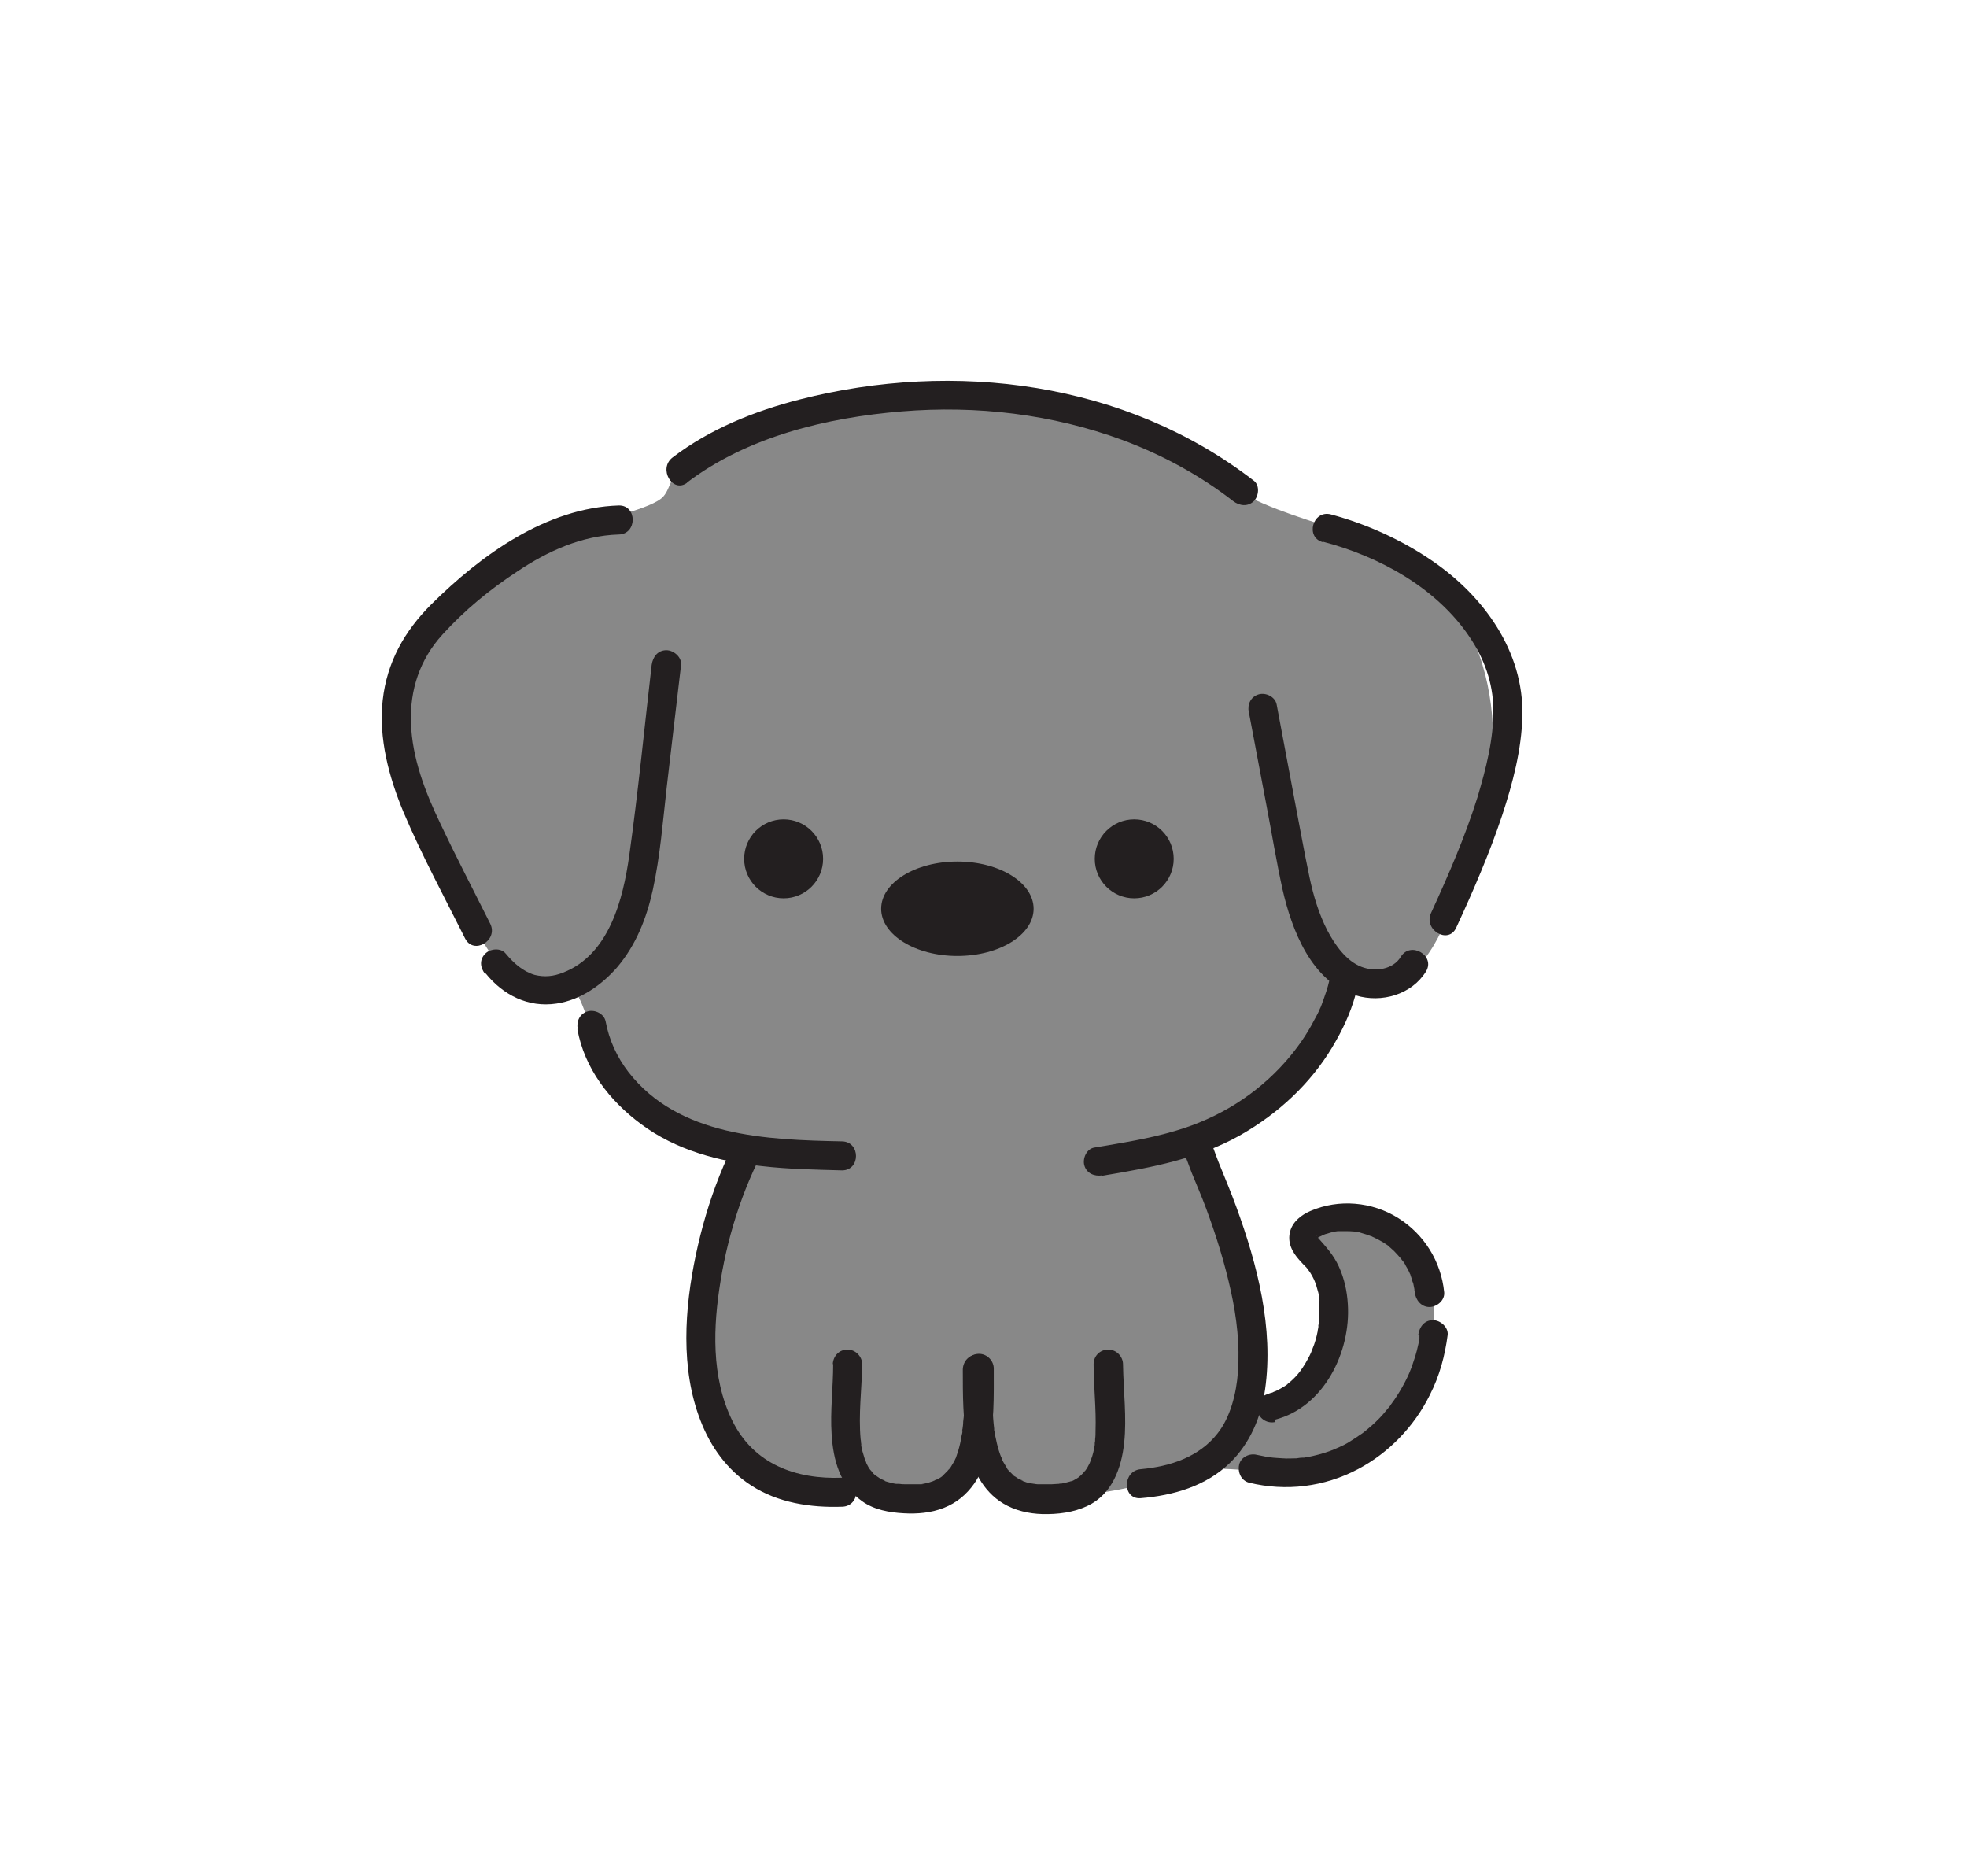
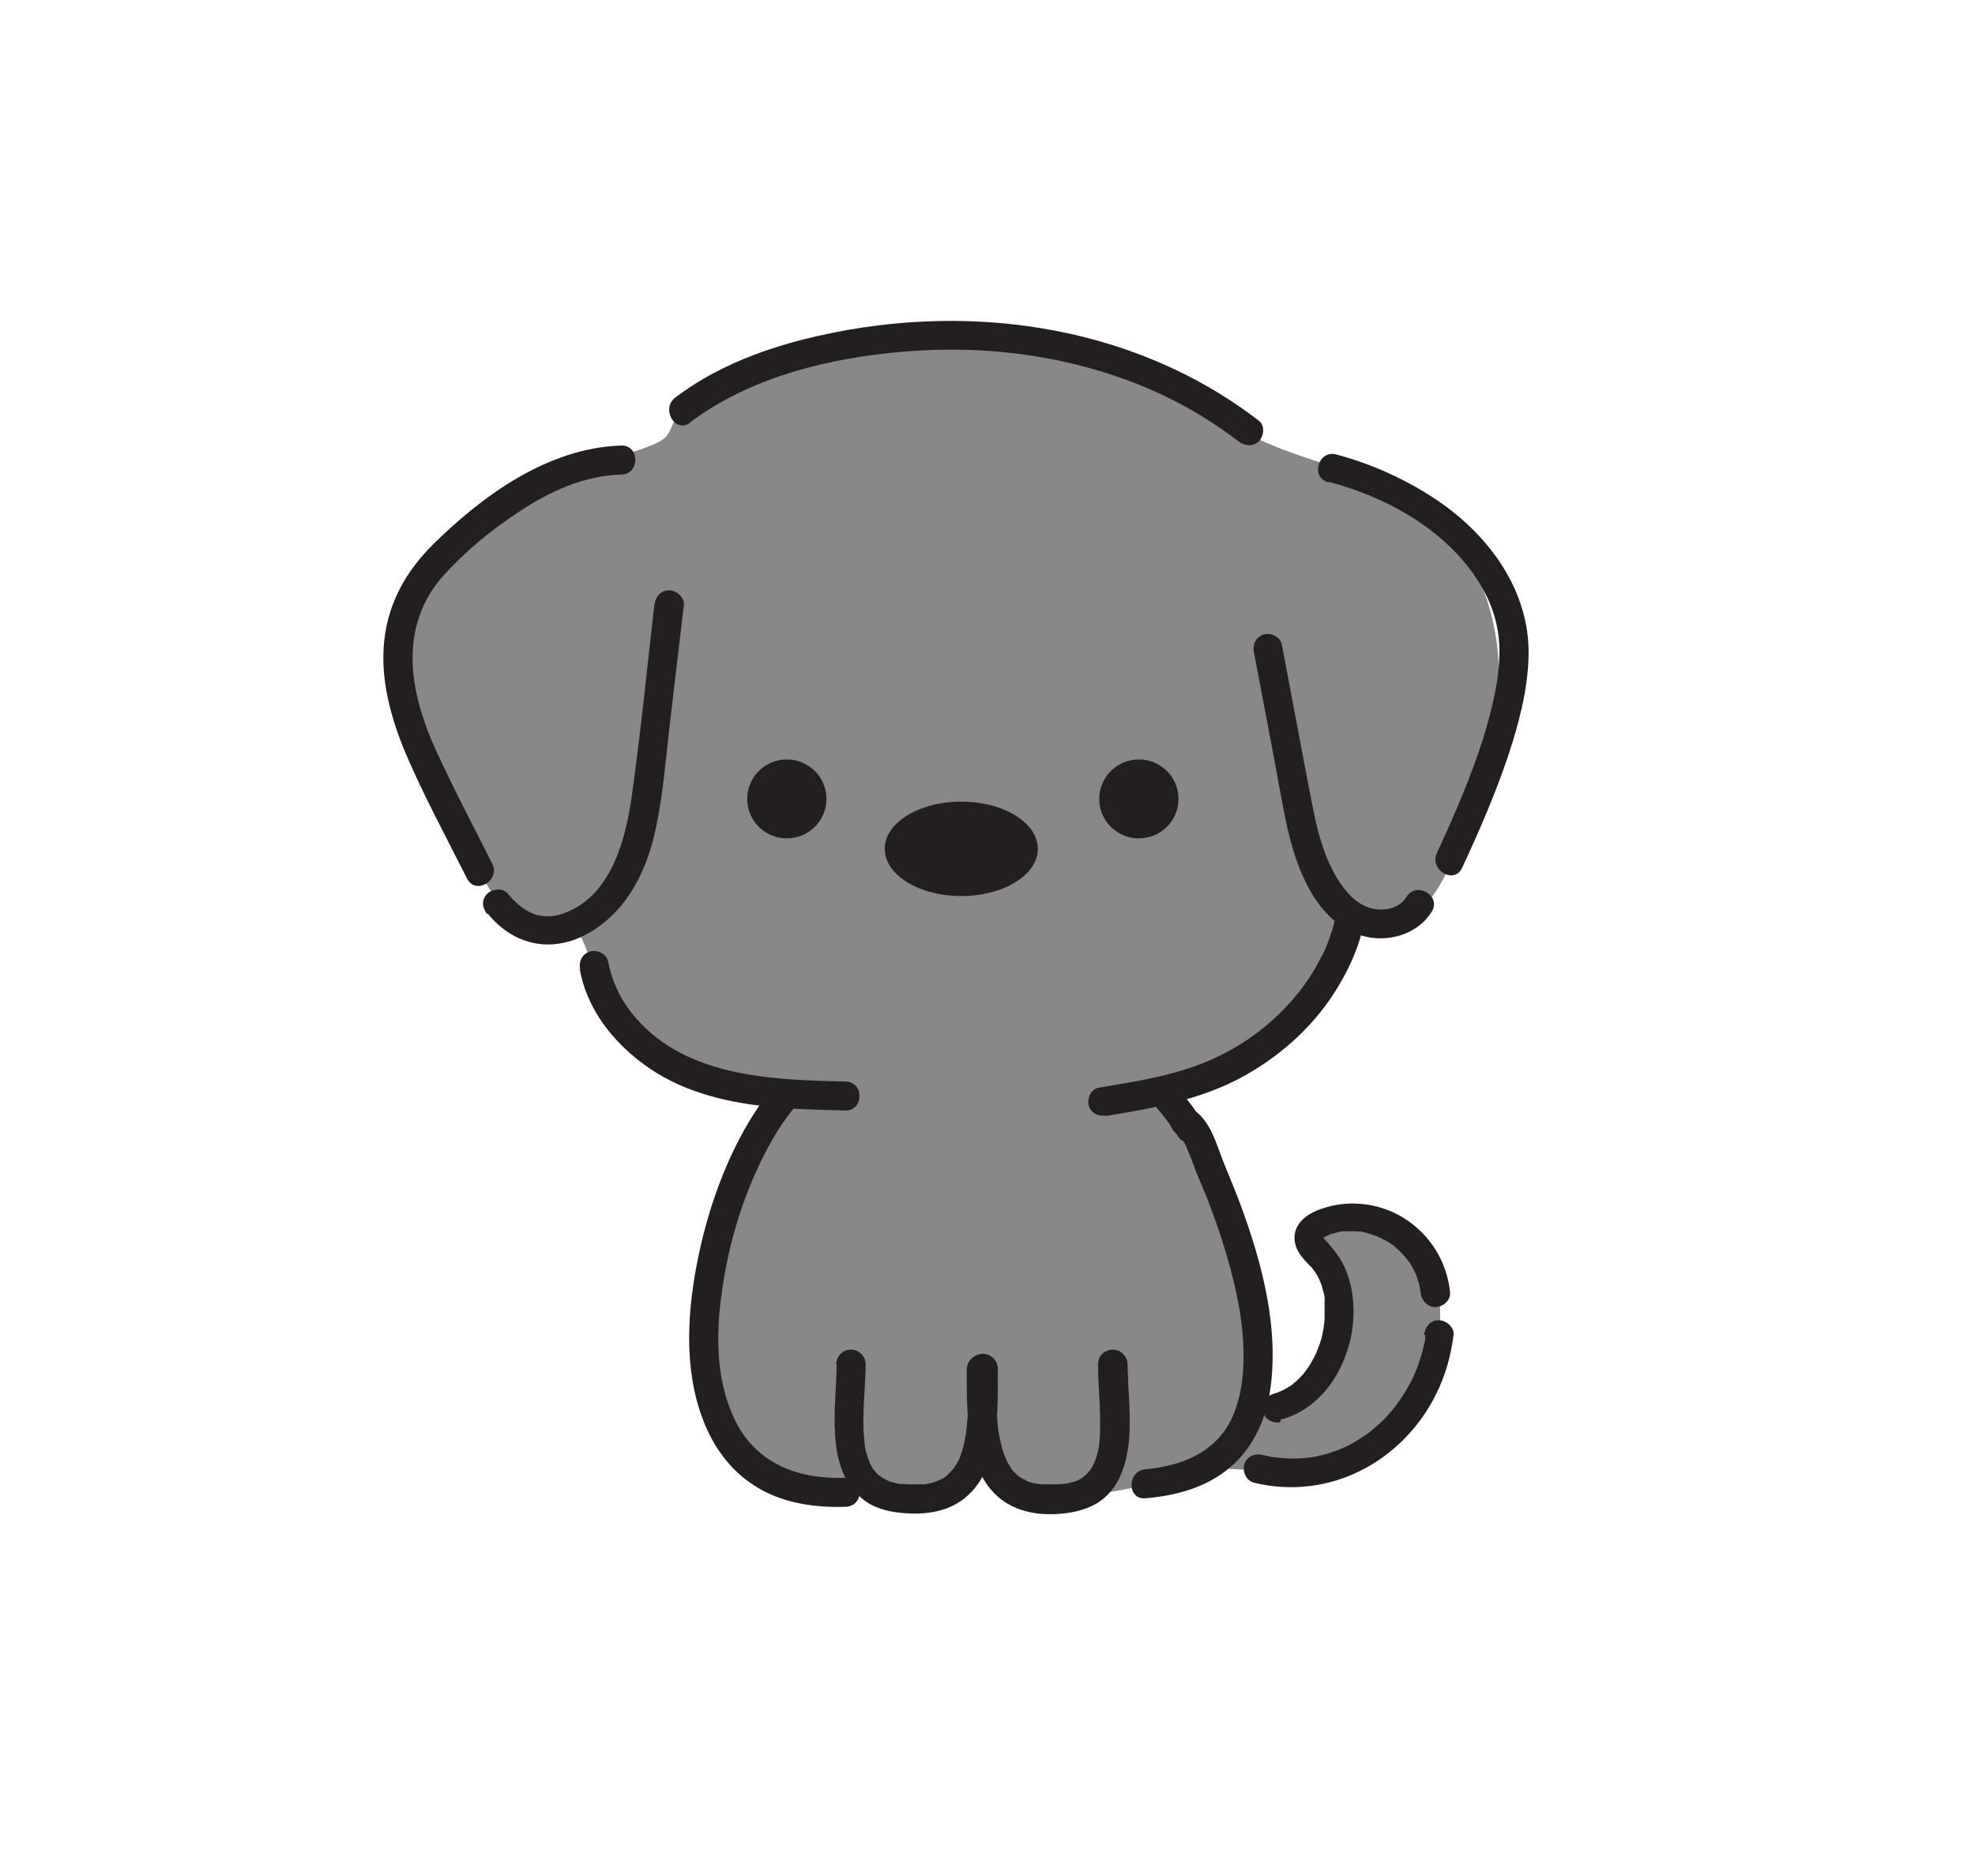
- <svg xmlns="http://www.w3.org/2000/svg" id="dog" version="1.1" viewBox="0 0 50.83 48.47">
-   <defs>
-     <style>
-       .st0 {
-         fill: #231f20;
-       }
- 
-       .st1 {
-         fill: #888;
-       }
-     </style>
-   </defs>
-   <g>
-     <path class="st1" d="M34.83,31.37c-.35-.01-.68.07-.92.32-.03.04-.07.08-.07.12,0,.06.02.12.06.18.52.91.6,2.07.2,3.04-.15.36-.37.71-.69.92s-.77.28-1.11.08c.43-1.98-.35-4.03-1.12-5.82-.14-.33-.33-.99-.64-1.2-1.04-1.58-2.8-2.68-4.69-2.89-1.94-.23-3.97.48-5.35,1.86-2.41,2.41-4.3,10.85,1.28,10.57l.4-.42c.19.29.47.51.94.58,1.67.23,2.07-.81,2.17-2.06.09,1.25.49,2.29,2.17,2.06.96-.13,1.88-.25,2.8-.57.94-.33,1.79-.14,2.73-.09,1.04.06,2.1-.52,2.9-1.13.81-.62,1.1-1.47,1.16-2.46.05-.87,0-1.84-.63-2.44-.19-.18-.42-.31-.65-.42-.28-.13-.6-.22-.91-.23Z" />
-     <g>
-       <path class="st0" d="M21.53,35.24c0,.61-.08,1.22-.04,1.82.04.66.22,1.33.79,1.73.31.22.7.29,1.08.31.34.02.7-.01,1.03-.14s.58-.34.78-.62c.17-.24.28-.53.35-.81.18-.7.16-1.45.16-2.17,0-.2-.17-.38-.38-.38s-.38.16-.38.38c0,.31,0,.61,0,.92,0,.15-.01.3-.03.45,0,.07-.01.14-.02.21,0,.03-.02.1,0-.02,0,.02,0,.04,0,.06,0,.04-.01.07-.02.11-.02.13-.05.27-.09.4-.02.06-.04.12-.06.18-.03.09.04-.08,0,0-.02.03-.03.07-.05.1-.03.05-.06.1-.09.15-.01.02-.03.04-.05.06-.04.05.06-.07.02-.03-.01.02-.03.03-.04.05-.04.04-.08.08-.12.12,0,0-.02.02-.03.03-.03.03.08-.06.03-.02-.03.02-.06.04-.09.06-.05.03-.11.05-.16.08.06-.05.08-.03.04-.02-.02,0-.03.01-.05.02-.04.01-.08.03-.12.04-.07.02-.14.03-.2.04,0,0,.1-.01.04,0-.02,0-.04,0-.06,0-.05,0-.09,0-.14,0-.08,0-.16,0-.24,0-.05,0-.1,0-.15-.01-.03,0-.05,0-.08,0-.09-.01.08.01,0,0s-.15-.03-.22-.05c-.04-.01-.07-.02-.11-.04-.07-.02.09.04.02,0-.02,0-.03-.02-.05-.02-.06-.03-.11-.06-.16-.1-.06-.04.07.06.02.02-.01-.01-.03-.02-.04-.03-.02-.02-.05-.04-.07-.07s-.04-.05-.06-.07c.06.05.05.06.03.04,0-.01-.02-.03-.03-.04-.04-.05-.07-.11-.1-.17,0-.01-.01-.03-.02-.05-.03-.06.03.09.01.03,0-.03-.02-.05-.03-.08-.02-.07-.04-.13-.06-.2-.02-.06-.03-.13-.04-.19,0-.02,0-.04,0-.05.02.12,0,.06,0,.04,0-.04,0-.08-.01-.12-.06-.65.03-1.29.04-1.94,0-.2-.17-.38-.38-.38s-.37.16-.38.38h0Z" />
-       <path class="st0" d="M30.95,28.97c-1.28-2.02-3.58-3.32-5.99-3.26-2.07.05-4.17,1.05-5.36,2.77-.81,1.16-1.33,2.57-1.62,3.95s-.4,2.93.12,4.27c.26.68.69,1.28,1.31,1.68.69.45,1.54.58,2.36.55.48-.02.48-.77,0-.75-1.2.05-2.3-.35-2.85-1.48s-.49-2.44-.3-3.6c.21-1.3.64-2.59,1.3-3.73.87-1.5,2.37-2.48,4.08-2.81,2.44-.47,4.99.7,6.31,2.79.26.41.91.03.65-.38h0Z" />
-       <path class="st0" d="M28.26,35.24c0,.58.07,1.15.05,1.73,0,.07,0,.14-.01.21,0,.03,0,.07-.01.1,0,.02,0,.03,0,.05.01-.13,0-.04,0,0-.02.13-.05.27-.1.39,0,.03-.02.05-.03.08-.02.06.04-.09.01-.03,0,.01-.01.03-.02.05-.03.06-.06.12-.1.17,0,.01-.02.02-.02.03-.02.03-.04.02.02-.03-.02.02-.04.05-.06.07-.02.02-.04.04-.06.06-.01.01-.02.02-.04.03-.07.06.06-.04.01,0s-.11.07-.16.1c-.03.02-.13.04,0,0-.04.01-.08.03-.13.04-.07.02-.15.04-.22.05-.05,0,.01-.02.03,0,0,0-.07,0-.08,0-.05,0-.11.01-.16.01-.08,0-.16,0-.24,0-.04,0-.09,0-.13,0-.04,0-.17-.03-.04,0-.07-.02-.14-.02-.2-.04-.03,0-.07-.02-.1-.03-.02,0-.03-.01-.05-.02-.04-.01-.05-.05.03.01-.05-.03-.11-.05-.16-.08-.03-.02-.05-.04-.08-.05-.01,0-.06-.04,0,0s0,0-.01-.01c-.04-.04-.08-.08-.12-.12-.03-.03-.08-.12-.01,0-.02-.03-.04-.05-.05-.08-.03-.05-.06-.1-.09-.15-.02-.03-.03-.06-.04-.09,0,0,0-.02-.01-.03-.03-.06.04.1,0,.01-.05-.12-.09-.25-.12-.38-.02-.08-.03-.15-.05-.23,0-.04-.01-.07-.02-.11-.01-.07.01.1,0,.03,0-.02,0-.04,0-.07-.02-.16-.03-.33-.04-.49-.02-.35-.01-.69-.01-1.04,0-.2-.17-.38-.38-.38s-.37.16-.38.38c0,.66,0,1.32.12,1.97.11.59.39,1.18.93,1.5.3.18.66.26,1,.27.4.01.81-.04,1.17-.21.64-.3.88-.98.95-1.63s-.02-1.35-.03-2.03c0-.2-.17-.38-.38-.38s-.38.16-.38.38h0Z" />
-       <path class="st0" d="M30.3,29.3c.13.08.21.28.27.42.08.19.15.38.22.57.12.3.26.61.38.94.26.7.48,1.41.64,2.14.15.68.23,1.38.18,2.08-.04.56-.2,1.18-.53,1.59-.47.6-1.21.85-1.98.92-.48.04-.48.79,0,.75.84-.07,1.68-.31,2.3-.91.52-.5.81-1.19.91-1.89.23-1.59-.2-3.24-.74-4.72-.14-.39-.32-.81-.46-1.16-.19-.48-.34-1.1-.81-1.38-.42-.25-.79.4-.38.65h0Z" />
-       <path class="st0" d="M36.68,34.49c-.01.11.01-.08,0,.03,0,.02,0,.04,0,.06,0,.05-.02.11-.03.16-.02.1-.05.21-.08.31-.03.09-.06.18-.09.27-.02.05-.04.1-.06.15,0,.01-.03.06,0,0-.01.03-.03.06-.04.09-.09.19-.19.37-.31.55-.05.08-.11.15-.16.23.04-.06.01-.01,0,0-.02.02-.04.05-.06.07-.03.04-.07.08-.1.12-.13.15-.28.29-.44.42-.02.02-.04.03-.06.05.06-.05.01-.01,0,0-.04.03-.08.06-.13.09-.08.06-.17.11-.26.17-.08.05-.16.09-.25.13-.05.02-.09.04-.14.06.07-.03.02,0,0,0-.03.01-.07.03-.1.04-.19.07-.39.12-.59.16-.02,0-.04,0-.06.01-.03,0-.09.01-.03,0-.06,0-.13.01-.19.02-.12,0-.24.01-.35,0s-.23-.01-.35-.03c-.07,0,.09.02-.02,0-.03,0-.07-.01-.1-.02-.07-.01-.13-.03-.2-.04-.19-.05-.42.06-.46.26s.06.41.26.46c.95.23,1.94.11,2.81-.35.8-.42,1.46-1.11,1.86-1.92.25-.49.39-1.01.46-1.55.02-.2-.19-.38-.38-.38-.22,0-.35.17-.38.38h0Z" />
-       <path class="st0" d="M32.95,36.68c1.26-.32,1.96-1.75,1.88-2.98-.02-.34-.09-.66-.23-.97s-.34-.52-.55-.76c.05.06-.05-.05-.04-.06s.02.07.02.07c-.01-.07,0-.02,0,0,0,0-.02.05-.03.05,0,0,.04-.04.05-.05-.05.04,0,0,0,0,.03-.01.05-.03.08-.04,0,0,.07-.03.03-.02s.02,0,.03-.01c.04-.02.08-.03.12-.04.09-.03.17-.05.26-.06.07-.01,0,0,0,0,.02,0,.04,0,.06,0,.04,0,.08,0,.12,0,.09,0,.17,0,.26.01.06,0-.06-.01,0,0,.02,0,.04,0,.06.01.04,0,.08.02.12.03.08.02.16.05.24.08.02,0,.07.03,0,0,.02.01.05.02.07.03.04.02.08.04.12.06.08.04.16.09.23.14.02.01.03.02.05.04-.07-.05,0,0,.02.02.03.03.07.06.1.09.07.07.13.14.19.21.01.01.04.06,0,0,.01.02.02.03.04.05.03.04.06.08.08.13.05.08.09.16.12.24-.03-.07,0-.02,0,0,.01.03.02.06.03.09.01.04.02.08.04.12.01.05.02.1.03.15,0,.02,0,.04.01.06-.01-.07,0-.01,0,.02.02.19.16.38.38.38.19,0,.4-.17.38-.38-.08-.8-.52-1.5-1.19-1.92s-1.53-.5-2.27-.18c-.23.1-.45.27-.52.52-.08.29.05.54.24.75.06.07.12.13.18.19.01.01.02.03.03.04.03.04-.04-.06-.01-.02.02.04.05.07.07.1.04.06.07.12.1.18.01.02.06.14.02.04.01.04.03.07.04.11.02.07.04.14.06.21,0,.03.02.07.02.1,0,.02,0,.03,0,.05,0,.01.02.09,0,.03-.01-.06,0,0,0,.02,0,.02,0,.04,0,.07,0,.04,0,.07,0,.11,0,.08,0,.16,0,.24,0,.07,0,.14-.02.21,0,.02-.01.07,0-.02,0,.02,0,.04,0,.05,0,.04-.02.09-.02.13-.03.15-.07.3-.13.44,0,.02-.07.15-.02.06-.02.04-.03.07-.05.11-.04.08-.08.15-.12.22s-.09.14-.14.21c-.03.05.06-.07,0,0-.01.02-.03.03-.04.05-.03.03-.05.06-.08.09-.06.06-.12.12-.19.17-.02.01-.06.04.02-.01-.02.01-.03.03-.05.04-.03.02-.07.05-.11.07-.07.04-.14.08-.21.11.09-.04-.02,0-.05.02-.04.01-.08.02-.12.04-.19.05-.32.27-.26.46s.26.31.46.26h0Z" />
-     </g>
-   </g>
-   <g>
-     <path class="st1" d="M10.78,16.96c-.24.48-.42,1.01-.43,1.55-.01.54.14,1.06.3,1.57.46,1.42,1.04,2.79,1.75,4.1.4.75,1.08,1.58,1.91,1.39.12-.03.23-.07.35-.05.22.04.32.28.4.48,1.96,5.38,9.18,4.03,13.67,3.73.89-.06,1.8-.14,2.61-.5,1.73-.76,2.67-2.61,3.48-4.32.25.52,1.02.6,1.51.3s.78-.85,1.02-1.37c.59-1.29,1.07-2.64,1.2-4.04s-.12-2.88-.91-4.05c-1.34-1.98-3.38-1.94-5.37-2.91-2.65-1.29-4.62-2.61-7.67-2.65-2.29-.03-5,.37-6.85,1.82-.14.11-.28.23-.38.39-.08.14-.12.31-.23.43-.27.31-1.66.61-2.11.73-1.82.52-3.41,1.67-4.26,3.4Z" />
-     <g>
-       <g>
-         <circle class="st0" cx="20.25" cy="22.19" r="1.02" />
-         <circle class="st0" cx="29.31" cy="22.19" r="1.02" />
-         <ellipse class="st0" cx="24.74" cy="23.48" rx="1.97" ry="1.22" />
-       </g>
-       <g>
-         <path class="st0" d="M17.75,12.47c1.57-1.19,3.61-1.68,5.55-1.84s3.89.07,5.71.74c1.02.38,2,.91,2.86,1.58.16.12.37.15.53,0,.13-.13.16-.41,0-.53-3.31-2.56-7.73-3.12-11.73-2.1-1.17.3-2.32.76-3.29,1.5-.38.29,0,.94.38.65h0Z" />
-         <path class="st0" d="M15.99,13.06c-1.88.06-3.56,1.28-4.85,2.56-.69.69-1.14,1.49-1.25,2.47s.16,1.99.54,2.9c.47,1.11,1.05,2.18,1.59,3.26.22.43.86.05.65-.38-.43-.86-.88-1.72-1.29-2.59-.39-.81-.73-1.69-.76-2.6-.03-.86.23-1.64.81-2.28s1.23-1.17,1.93-1.63c.79-.53,1.67-.93,2.63-.96.48-.01.48-.76,0-.75h0Z" />
-         <path class="st0" d="M12.55,25.15c.45.56,1.1.89,1.83.78.62-.09,1.17-.48,1.57-.94.49-.58.76-1.27.92-2,.19-.87.26-1.78.36-2.66.12-1.05.25-2.1.37-3.15.02-.2-.19-.38-.38-.38-.22,0-.35.17-.38.38-.19,1.64-.35,3.29-.58,4.93-.16,1.13-.52,2.56-1.71,3.02-.25.1-.48.12-.73.06-.31-.09-.55-.31-.75-.55-.13-.16-.4-.13-.53,0-.16.16-.13.37,0,.53h0Z" />
-         <path class="st0" d="M34.2,14c1.45.38,2.92,1.19,3.77,2.45.38.56.61,1.18.62,1.87.01.77-.19,1.54-.41,2.28-.32,1.02-.75,2.01-1.2,2.99-.2.44.45.82.65.38.44-.95.86-1.92,1.19-2.91.27-.82.5-1.69.52-2.56.04-1.67-1-3.1-2.33-4.01-.79-.54-1.69-.95-2.62-1.2-.47-.12-.67.6-.2.72h0Z" />
-         <path class="st0" d="M32.27,18.39l.45,2.38c.14.73.26,1.47.42,2.2.24,1.06.75,2.4,1.9,2.75.66.2,1.44-.02,1.81-.62.25-.41-.4-.79-.65-.38-.2.33-.66.4-1.02.26-.39-.15-.68-.56-.88-.94-.22-.43-.36-.9-.46-1.37-.14-.67-.26-1.35-.39-2.02l-.46-2.45c-.04-.2-.28-.31-.46-.26-.21.06-.3.26-.26.46h0Z" />
-         <path class="st0" d="M14.92,26.59c.18,1.01.83,1.85,1.64,2.45.91.68,2.02.97,3.13,1.09.69.08,1.38.09,2.07.11.48,0,.48-.74,0-.75-1.95-.04-4.22-.12-5.52-1.79-.3-.39-.5-.83-.59-1.31-.04-.2-.28-.31-.46-.26-.21.06-.3.26-.26.46h0Z" />
-         <path class="st0" d="M28.48,30.38c1.32-.22,2.64-.46,3.79-1.18.93-.57,1.73-1.36,2.26-2.32.24-.42.43-.87.54-1.34s-.61-.67-.72-.2c-.04.18-.1.35-.16.52-.02.04-.03.09-.05.13,0,.01-.03.07,0,0,0,.02-.02.04-.03.07-.04.1-.09.19-.14.28-.21.41-.46.76-.75,1.09-.75.85-1.73,1.46-2.82,1.78-.69.21-1.41.32-2.12.44-.2.03-.31.28-.26.46.06.21.26.29.46.26h0Z" />
-       </g>
-     </g>
-   </g>
+ <svg xmlns="http://www.w3.org/2000/svg" width="80" height="76" viewBox="0 0 80 76" fill="none">
+   <path d="M54.819 49.188C54.268 49.172 53.748 49.297 53.371 49.689C53.324 49.752 53.261 49.815 53.261 49.877C53.261 49.971 53.292 50.066 53.355 50.16C54.173 51.587 54.299 53.405 53.67 54.926C53.434 55.491 53.087 56.04 52.584 56.369C52.08 56.698 51.372 56.808 50.837 56.494C51.514 53.39 50.286 50.175 49.074 47.369C48.854 46.851 48.555 45.816 48.067 45.487C46.43 43.01 43.66 41.285 40.685 40.956C37.632 40.595 34.437 41.708 32.265 43.872C28.472 47.651 25.497 60.885 34.28 60.446L34.909 59.787C35.208 60.242 35.649 60.587 36.389 60.697C39.017 61.057 39.647 59.426 39.804 57.467C39.946 59.426 40.575 61.057 43.219 60.697C44.73 60.493 46.178 60.304 47.626 59.803C49.105 59.285 50.443 59.583 51.923 59.662C53.56 59.756 55.228 58.846 56.487 57.89C57.762 56.918 58.218 55.585 58.313 54.033C58.391 52.669 58.313 51.148 57.321 50.207C57.022 49.925 56.66 49.721 56.298 49.548C55.857 49.344 55.354 49.203 54.866 49.188H54.819Z" fill="#888888" />
+   <path d="M33.886 55.256C33.886 56.212 33.76 57.169 33.823 58.11C33.886 59.145 34.169 60.195 35.067 60.822C35.555 61.167 36.168 61.277 36.766 61.308C37.302 61.34 37.868 61.293 38.388 61.089C38.907 60.885 39.3 60.556 39.615 60.117C39.883 59.74 40.056 59.286 40.166 58.847C40.449 57.749 40.418 56.573 40.418 55.444C40.418 55.13 40.15 54.848 39.82 54.848C39.489 54.848 39.222 55.099 39.222 55.444C39.222 55.93 39.222 56.401 39.222 56.887C39.222 57.122 39.206 57.357 39.175 57.592C39.175 57.702 39.159 57.812 39.143 57.922C39.143 57.968 39.111 58.078 39.143 57.89C39.143 57.922 39.143 57.953 39.143 57.984C39.143 58.047 39.127 58.094 39.111 58.157C39.08 58.361 39.033 58.58 38.97 58.784C38.938 58.878 38.907 58.972 38.875 59.066C38.828 59.207 38.938 58.941 38.875 59.066C38.844 59.113 38.828 59.176 38.797 59.223C38.749 59.301 38.702 59.38 38.655 59.458C38.639 59.489 38.608 59.521 38.576 59.552C38.513 59.631 38.671 59.442 38.608 59.505C38.592 59.536 38.561 59.552 38.545 59.584C38.482 59.646 38.419 59.709 38.356 59.772C38.356 59.772 38.325 59.803 38.309 59.819C38.262 59.866 38.435 59.725 38.356 59.787C38.309 59.819 38.262 59.85 38.214 59.882C38.136 59.928 38.041 59.96 37.963 60.007C38.057 59.928 38.089 59.96 38.026 59.976C37.994 59.976 37.978 59.991 37.947 60.007C37.884 60.023 37.821 60.054 37.758 60.07C37.648 60.101 37.538 60.117 37.443 60.132C37.443 60.132 37.601 60.117 37.506 60.132C37.475 60.132 37.443 60.132 37.412 60.132C37.333 60.132 37.27 60.132 37.191 60.132C37.066 60.132 36.94 60.132 36.814 60.132C36.735 60.132 36.656 60.132 36.578 60.117C36.53 60.117 36.499 60.117 36.452 60.117C36.31 60.101 36.578 60.132 36.452 60.117C36.326 60.101 36.216 60.07 36.105 60.038C36.042 60.023 35.995 60.007 35.932 59.976C35.822 59.944 36.074 60.038 35.964 59.976C35.932 59.976 35.916 59.944 35.885 59.944C35.791 59.897 35.712 59.85 35.633 59.787C35.539 59.725 35.743 59.882 35.665 59.819C35.649 59.803 35.617 59.787 35.602 59.772C35.57 59.74 35.523 59.709 35.492 59.662C35.46 59.615 35.429 59.584 35.397 59.552C35.492 59.631 35.476 59.646 35.444 59.615C35.444 59.599 35.413 59.568 35.397 59.552C35.334 59.474 35.287 59.38 35.24 59.286C35.24 59.27 35.224 59.239 35.208 59.207C35.161 59.113 35.255 59.348 35.224 59.254C35.224 59.207 35.193 59.176 35.177 59.129C35.145 59.019 35.114 58.925 35.082 58.815C35.051 58.721 35.035 58.611 35.019 58.517C35.019 58.486 35.019 58.455 35.019 58.439C35.051 58.627 35.019 58.533 35.019 58.502C35.019 58.439 35.019 58.376 35.004 58.313C34.909 57.294 35.051 56.291 35.067 55.272C35.067 54.958 34.799 54.676 34.469 54.676C34.138 54.676 33.886 54.927 33.87 55.272L33.886 55.256Z" fill="#231F20" />
+   <path d="M48.712 45.425C46.697 42.258 43.077 40.22 39.284 40.314C36.026 40.392 32.721 41.96 30.848 44.657C29.573 46.476 28.755 48.687 28.299 50.85C27.842 53.014 27.669 55.445 28.488 57.546C28.897 58.612 29.573 59.553 30.549 60.18C31.635 60.886 32.973 61.089 34.264 61.042C35.019 61.011 35.019 59.835 34.264 59.866C32.375 59.945 30.644 59.318 29.778 57.546C28.913 55.774 29.007 53.72 29.306 51.901C29.637 49.863 30.313 47.84 31.352 46.053C32.721 43.7 35.082 42.164 37.773 41.647C41.614 40.91 45.627 42.744 47.705 46.021C48.114 46.664 49.137 46.068 48.728 45.425H48.712Z" fill="#231F20" />
+   <path d="M44.478 55.256C44.478 56.165 44.588 57.059 44.557 57.968C44.557 58.078 44.557 58.188 44.541 58.298C44.541 58.345 44.541 58.408 44.525 58.455C44.525 58.486 44.525 58.502 44.525 58.533C44.525 58.47 44.541 58.329 44.525 58.533C44.494 58.737 44.446 58.956 44.368 59.145C44.368 59.192 44.336 59.223 44.321 59.27C44.289 59.364 44.383 59.129 44.336 59.223C44.336 59.239 44.321 59.27 44.305 59.301C44.258 59.395 44.21 59.489 44.147 59.568C44.147 59.584 44.116 59.599 44.116 59.615C44.084 59.662 44.053 59.646 44.147 59.568C44.116 59.599 44.084 59.646 44.053 59.678C44.022 59.709 43.99 59.74 43.959 59.772C43.943 59.787 43.927 59.803 43.896 59.819C43.785 59.913 43.99 59.756 43.911 59.819C43.833 59.882 43.738 59.928 43.66 59.976C43.455 60.038 43.612 60.007 43.66 59.976C43.596 59.991 43.534 60.023 43.455 60.038C43.345 60.07 43.219 60.101 43.109 60.117C43.03 60.117 43.124 60.085 43.156 60.117C43.156 60.117 43.046 60.117 43.03 60.117C42.951 60.117 42.857 60.132 42.778 60.132C42.652 60.132 42.526 60.132 42.4 60.132C42.337 60.132 42.259 60.132 42.196 60.132C42.133 60.132 41.928 60.085 42.133 60.132C42.023 60.101 41.913 60.101 41.818 60.07C41.771 60.07 41.708 60.038 41.661 60.023C41.629 60.023 41.613 60.007 41.582 59.991C41.519 59.976 41.503 59.913 41.629 60.007C41.55 59.96 41.456 59.928 41.377 59.882C41.33 59.85 41.299 59.819 41.252 59.803C41.157 59.74 41.236 59.803 41.252 59.803C41.346 59.866 41.252 59.803 41.236 59.787C41.173 59.725 41.11 59.662 41.047 59.599C41 59.552 40.921 59.411 41.031 59.599C41 59.552 40.968 59.521 40.952 59.474C40.905 59.395 40.858 59.317 40.811 59.239C40.779 59.192 40.764 59.145 40.748 59.097C40.748 59.097 40.748 59.066 40.732 59.05C40.685 58.956 40.795 59.207 40.732 59.066C40.653 58.878 40.59 58.674 40.543 58.47C40.512 58.345 40.496 58.235 40.465 58.11C40.465 58.047 40.449 58 40.433 57.937C40.417 57.827 40.449 58.094 40.433 57.984C40.433 57.953 40.433 57.922 40.433 57.874C40.402 57.624 40.386 57.357 40.37 57.106C40.339 56.557 40.354 56.024 40.354 55.475C40.354 55.162 40.087 54.88 39.756 54.88C39.426 54.88 39.174 55.13 39.158 55.475C39.158 56.51 39.158 57.545 39.347 58.564C39.52 59.489 39.961 60.415 40.811 60.916C41.283 61.199 41.849 61.324 42.385 61.34C43.014 61.355 43.66 61.277 44.226 61.01C45.233 60.54 45.611 59.474 45.721 58.455C45.831 57.435 45.69 56.338 45.674 55.272C45.674 54.958 45.407 54.676 45.076 54.676C44.745 54.676 44.478 54.927 44.478 55.272V55.256Z" fill="#231F20" />
+   <path d="M47.689 45.943C47.894 46.069 48.02 46.382 48.114 46.602C48.24 46.9 48.35 47.198 48.46 47.496C48.649 47.966 48.87 48.452 49.059 48.969C49.468 50.067 49.814 51.18 50.066 52.325C50.302 53.391 50.428 54.489 50.349 55.586C50.286 56.464 50.034 57.437 49.515 58.08C48.775 59.02 47.611 59.412 46.399 59.522C45.643 59.585 45.643 60.761 46.399 60.698C47.721 60.588 49.043 60.212 50.019 59.271C50.837 58.487 51.293 57.405 51.451 56.308C51.813 53.815 51.136 51.227 50.286 48.907C50.066 48.295 49.782 47.637 49.562 47.088C49.263 46.335 49.027 45.363 48.287 44.924C47.626 44.532 47.044 45.551 47.689 45.943Z" fill="#231F20" />
+   <path d="M57.73 54.08C57.714 54.253 57.745 53.955 57.73 54.127C57.73 54.159 57.73 54.19 57.73 54.221C57.73 54.3 57.698 54.394 57.683 54.472C57.651 54.629 57.604 54.801 57.557 54.958C57.509 55.099 57.462 55.24 57.415 55.382C57.383 55.46 57.352 55.538 57.321 55.617C57.273 55.711 57.321 55.633 57.321 55.617C57.305 55.664 57.273 55.711 57.258 55.758C57.116 56.056 56.959 56.338 56.77 56.62C56.691 56.746 56.597 56.855 56.518 56.981C56.534 56.965 56.581 56.887 56.518 56.981C56.486 57.012 56.455 57.059 56.423 57.091C56.376 57.153 56.313 57.216 56.266 57.279C56.062 57.514 55.825 57.734 55.574 57.937C55.542 57.969 55.511 57.984 55.479 58.016C55.495 58 55.574 57.937 55.479 58.016C55.416 58.063 55.353 58.11 55.275 58.157C55.149 58.251 55.007 58.329 54.865 58.423C54.739 58.502 54.614 58.565 54.472 58.627C54.393 58.659 54.33 58.69 54.252 58.721C54.283 58.721 54.362 58.674 54.252 58.721C54.204 58.737 54.141 58.769 54.094 58.784C53.795 58.894 53.48 58.972 53.166 59.035C53.134 59.035 53.103 59.035 53.071 59.051C53.024 59.051 52.929 59.066 53.024 59.051C52.929 59.051 52.819 59.066 52.725 59.082C52.536 59.082 52.347 59.098 52.174 59.082C52.001 59.066 51.812 59.066 51.623 59.035C51.513 59.035 51.765 59.066 51.592 59.035C51.544 59.035 51.481 59.019 51.434 59.004C51.324 58.988 51.23 58.957 51.12 58.941C50.821 58.862 50.459 59.035 50.395 59.349C50.333 59.662 50.49 59.992 50.805 60.07C52.3 60.431 53.858 60.242 55.227 59.521C56.486 58.862 57.525 57.781 58.155 56.511C58.548 55.742 58.769 54.927 58.879 54.08C58.91 53.767 58.58 53.484 58.281 53.484C57.934 53.484 57.73 53.751 57.683 54.08H57.73Z" fill="#231F20" />
+   <path d="M51.859 57.515C53.843 57.013 54.944 54.771 54.818 52.842C54.787 52.309 54.677 51.807 54.456 51.321C54.236 50.835 53.921 50.506 53.591 50.129C53.669 50.224 53.512 50.051 53.528 50.035C53.544 50.02 53.559 50.145 53.559 50.145C53.544 50.035 53.559 50.114 53.559 50.145C53.559 50.145 53.528 50.224 53.512 50.224C53.512 50.224 53.575 50.161 53.591 50.145C53.638 50.129 53.669 50.098 53.717 50.082C53.717 50.082 53.827 50.035 53.764 50.051C53.701 50.067 53.795 50.051 53.811 50.035C53.874 50.004 53.937 49.988 54 49.973C54.142 49.926 54.267 49.894 54.409 49.879C54.441 49.879 54.472 49.879 54.504 49.879C54.566 49.879 54.629 49.879 54.692 49.879C54.834 49.879 54.96 49.879 55.102 49.894C55.007 49.879 55.196 49.894 55.102 49.894C55.133 49.894 55.165 49.894 55.196 49.91C55.259 49.91 55.322 49.941 55.385 49.957C55.511 49.988 55.637 50.035 55.763 50.082C55.794 50.082 55.873 50.129 55.763 50.082C55.794 50.098 55.841 50.114 55.873 50.129C55.936 50.161 55.999 50.192 56.062 50.224C56.188 50.286 56.313 50.365 56.424 50.443C56.455 50.459 56.471 50.474 56.502 50.506C56.392 50.427 56.502 50.506 56.534 50.537C56.581 50.584 56.644 50.631 56.691 50.678C56.801 50.788 56.896 50.898 56.99 51.008C57.006 51.023 57.053 51.102 56.99 51.008C57.006 51.039 57.022 51.055 57.053 51.086C57.1 51.149 57.148 51.211 57.179 51.29C57.258 51.415 57.321 51.541 57.368 51.666C57.321 51.556 57.368 51.635 57.368 51.666C57.384 51.713 57.4 51.76 57.415 51.807C57.431 51.87 57.447 51.933 57.478 51.995C57.494 52.074 57.51 52.152 57.525 52.23C57.525 52.262 57.525 52.293 57.541 52.325C57.525 52.215 57.541 52.309 57.541 52.356C57.573 52.654 57.793 52.952 58.139 52.952C58.438 52.952 58.769 52.685 58.737 52.356C58.611 51.102 57.919 50.004 56.864 49.346C55.81 48.687 54.456 48.562 53.292 49.063C52.93 49.22 52.583 49.487 52.473 49.879C52.347 50.333 52.552 50.725 52.851 51.055C52.945 51.164 53.04 51.258 53.134 51.352C53.15 51.368 53.166 51.4 53.181 51.415C53.229 51.478 53.118 51.321 53.166 51.384C53.197 51.447 53.244 51.494 53.276 51.541C53.339 51.635 53.386 51.729 53.433 51.823C53.449 51.854 53.528 52.042 53.465 51.886C53.48 51.948 53.512 51.995 53.528 52.058C53.559 52.168 53.591 52.278 53.622 52.387C53.622 52.434 53.654 52.497 53.654 52.544C53.654 52.575 53.654 52.591 53.654 52.623C53.654 52.638 53.685 52.764 53.654 52.67C53.638 52.575 53.654 52.67 53.654 52.701C53.654 52.732 53.654 52.764 53.654 52.811C53.654 52.873 53.654 52.92 53.654 52.983C53.654 53.109 53.654 53.234 53.654 53.359C53.654 53.469 53.654 53.579 53.622 53.689C53.622 53.72 53.606 53.798 53.622 53.657C53.622 53.689 53.622 53.72 53.622 53.736C53.622 53.798 53.591 53.877 53.591 53.94C53.544 54.175 53.48 54.41 53.386 54.63C53.386 54.661 53.276 54.865 53.355 54.724C53.323 54.786 53.307 54.833 53.276 54.896C53.213 55.022 53.15 55.131 53.087 55.241C53.024 55.351 52.945 55.461 52.867 55.57C52.819 55.649 52.961 55.461 52.867 55.57C52.851 55.602 52.819 55.617 52.804 55.649C52.757 55.696 52.725 55.743 52.678 55.79C52.583 55.884 52.489 55.978 52.379 56.056C52.347 56.072 52.284 56.119 52.41 56.041C52.379 56.056 52.363 56.088 52.332 56.103C52.284 56.135 52.221 56.182 52.158 56.213C52.048 56.276 51.938 56.339 51.828 56.386C51.97 56.323 51.797 56.386 51.749 56.417C51.686 56.433 51.623 56.448 51.56 56.48C51.261 56.558 51.057 56.903 51.151 57.201C51.246 57.499 51.56 57.687 51.875 57.609L51.859 57.515Z" fill="#231F20" />
+   <path d="M16.968 24.165C16.59 24.917 16.306 25.748 16.291 26.595C16.275 27.442 16.511 28.257 16.763 29.057C17.487 31.283 18.4 33.431 19.517 35.485C20.147 36.661 21.217 37.963 22.523 37.665C22.712 37.618 22.885 37.555 23.074 37.586C23.42 37.649 23.578 38.026 23.704 38.339C26.788 46.775 38.152 44.658 45.219 44.188C46.619 44.093 48.052 43.968 49.326 43.404C52.049 42.212 53.529 39.311 54.803 36.63C55.197 37.445 56.409 37.571 57.18 37.1C57.951 36.63 58.408 35.768 58.785 34.952C59.714 32.929 60.469 30.813 60.674 28.618C60.879 26.422 60.485 24.102 59.242 22.267C57.133 19.163 53.922 19.225 50.79 17.704C46.619 15.682 43.519 13.612 38.718 13.549C35.114 13.502 30.849 14.13 27.937 16.403C27.717 16.576 27.497 16.764 27.339 17.015C27.213 17.234 27.151 17.501 26.977 17.689C26.552 18.175 24.365 18.645 23.657 18.833C20.792 19.649 18.29 21.452 16.952 24.165H16.968Z" fill="#888888" />
+   <path d="M31.872 33.964C32.759 33.964 33.477 33.248 33.477 32.365C33.477 31.482 32.759 30.766 31.872 30.766C30.985 30.766 30.267 31.482 30.267 32.365C30.267 33.248 30.985 33.964 31.872 33.964Z" fill="#231F20" />
+   <path d="M46.132 33.964C47.018 33.964 47.737 33.248 47.737 32.365C47.737 31.482 47.018 30.766 46.132 30.766C45.245 30.766 44.526 31.482 44.526 32.365C44.526 33.248 45.245 33.964 46.132 33.964Z" fill="#231F20" />
+   <path d="M38.938 36.3C40.651 36.3 42.039 35.444 42.039 34.388C42.039 33.331 40.651 32.475 38.938 32.475C37.226 32.475 35.838 33.331 35.838 34.388C35.838 35.444 37.226 36.3 38.938 36.3Z" fill="#231F20" />
+   <path d="M27.936 17.125C30.407 15.259 33.618 14.491 36.672 14.24C39.725 13.989 42.794 14.349 45.658 15.4C47.264 15.996 48.806 16.827 50.16 17.877C50.411 18.066 50.742 18.113 50.994 17.877C51.198 17.674 51.246 17.234 50.994 17.046C45.784 13.032 38.828 12.154 32.532 13.754C30.691 14.224 28.881 14.945 27.354 16.105C26.756 16.56 27.354 17.579 27.952 17.125H27.936Z" fill="#231F20" />
+   <path d="M25.167 18.049C22.208 18.143 19.564 20.056 17.534 22.063C16.448 23.145 15.739 24.399 15.566 25.936C15.393 27.473 15.818 29.056 16.416 30.483C17.156 32.224 18.069 33.901 18.919 35.595C19.265 36.269 20.272 35.673 19.942 34.999C19.265 33.65 18.557 32.302 17.911 30.938C17.298 29.668 16.762 28.288 16.715 26.861C16.668 25.513 17.077 24.29 17.99 23.286C18.903 22.282 19.926 21.451 21.028 20.73C22.271 19.899 23.656 19.272 25.167 19.225C25.922 19.209 25.922 18.033 25.167 18.049Z" fill="#231F20" />
+   <path d="M19.753 37.007C20.461 37.885 21.484 38.402 22.633 38.23C23.609 38.089 24.474 37.477 25.104 36.756C25.875 35.846 26.3 34.764 26.552 33.62C26.851 32.256 26.961 30.829 27.119 29.449C27.307 27.803 27.512 26.156 27.701 24.51C27.732 24.196 27.402 23.914 27.103 23.914C26.756 23.914 26.552 24.181 26.505 24.51C26.206 27.081 25.954 29.669 25.592 32.24C25.34 34.012 24.773 36.254 22.901 36.975C22.507 37.132 22.145 37.163 21.752 37.069C21.264 36.928 20.886 36.583 20.571 36.207C20.367 35.956 19.942 36.003 19.737 36.207C19.485 36.458 19.532 36.787 19.737 37.038L19.753 37.007Z" fill="#231F20" />
+   <path d="M53.827 19.523C56.109 20.119 58.423 21.389 59.761 23.365C60.359 24.243 60.721 25.215 60.736 26.297C60.752 27.504 60.438 28.711 60.091 29.872C59.588 31.471 58.911 33.023 58.203 34.56C57.888 35.25 58.911 35.846 59.226 35.156C59.918 33.666 60.579 32.145 61.099 30.593C61.523 29.307 61.885 27.943 61.917 26.579C61.98 23.96 60.343 21.718 58.25 20.291C57.006 19.445 55.59 18.802 54.126 18.41C53.386 18.222 53.072 19.351 53.812 19.539L53.827 19.523Z" fill="#231F20" />
+   <path d="M50.79 26.408L51.498 30.14C51.719 31.284 51.907 32.445 52.159 33.589C52.537 35.251 53.34 37.352 55.15 37.901C56.188 38.215 57.416 37.87 57.998 36.929C58.392 36.286 57.369 35.69 56.975 36.333C56.66 36.851 55.937 36.961 55.37 36.741C54.756 36.506 54.3 35.863 53.985 35.267C53.639 34.593 53.418 33.856 53.261 33.119C53.041 32.068 52.852 31.002 52.647 29.952L51.923 26.11C51.86 25.797 51.483 25.624 51.199 25.702C50.869 25.797 50.727 26.11 50.79 26.424V26.408Z" fill="#231F20" />
+   <path d="M23.483 39.266C23.767 40.849 24.79 42.166 26.065 43.107C27.497 44.173 29.244 44.628 30.991 44.816C32.077 44.942 33.163 44.957 34.249 44.989C35.004 44.989 35.004 43.828 34.249 43.813C31.18 43.75 27.607 43.624 25.561 41.006C25.089 40.394 24.774 39.705 24.632 38.952C24.569 38.638 24.192 38.466 23.908 38.544C23.578 38.638 23.436 38.952 23.499 39.266H23.483Z" fill="#231F20" />
+   <path d="M44.825 45.208C46.902 44.863 48.98 44.486 50.79 43.357C52.254 42.464 53.513 41.225 54.347 39.72C54.725 39.061 55.024 38.355 55.197 37.619C55.37 36.882 54.237 36.568 54.063 37.305C54.001 37.587 53.906 37.854 53.812 38.12C53.78 38.183 53.764 38.261 53.733 38.324C53.686 38.434 53.733 38.34 53.733 38.324C53.733 38.355 53.702 38.387 53.686 38.434C53.623 38.591 53.544 38.732 53.465 38.873C53.135 39.516 52.742 40.065 52.285 40.582C51.105 41.915 49.562 42.871 47.847 43.373C46.761 43.702 45.628 43.875 44.51 44.063C44.195 44.11 44.022 44.502 44.101 44.784C44.195 45.114 44.51 45.239 44.825 45.192V45.208Z" fill="#231F20" />
</svg>
